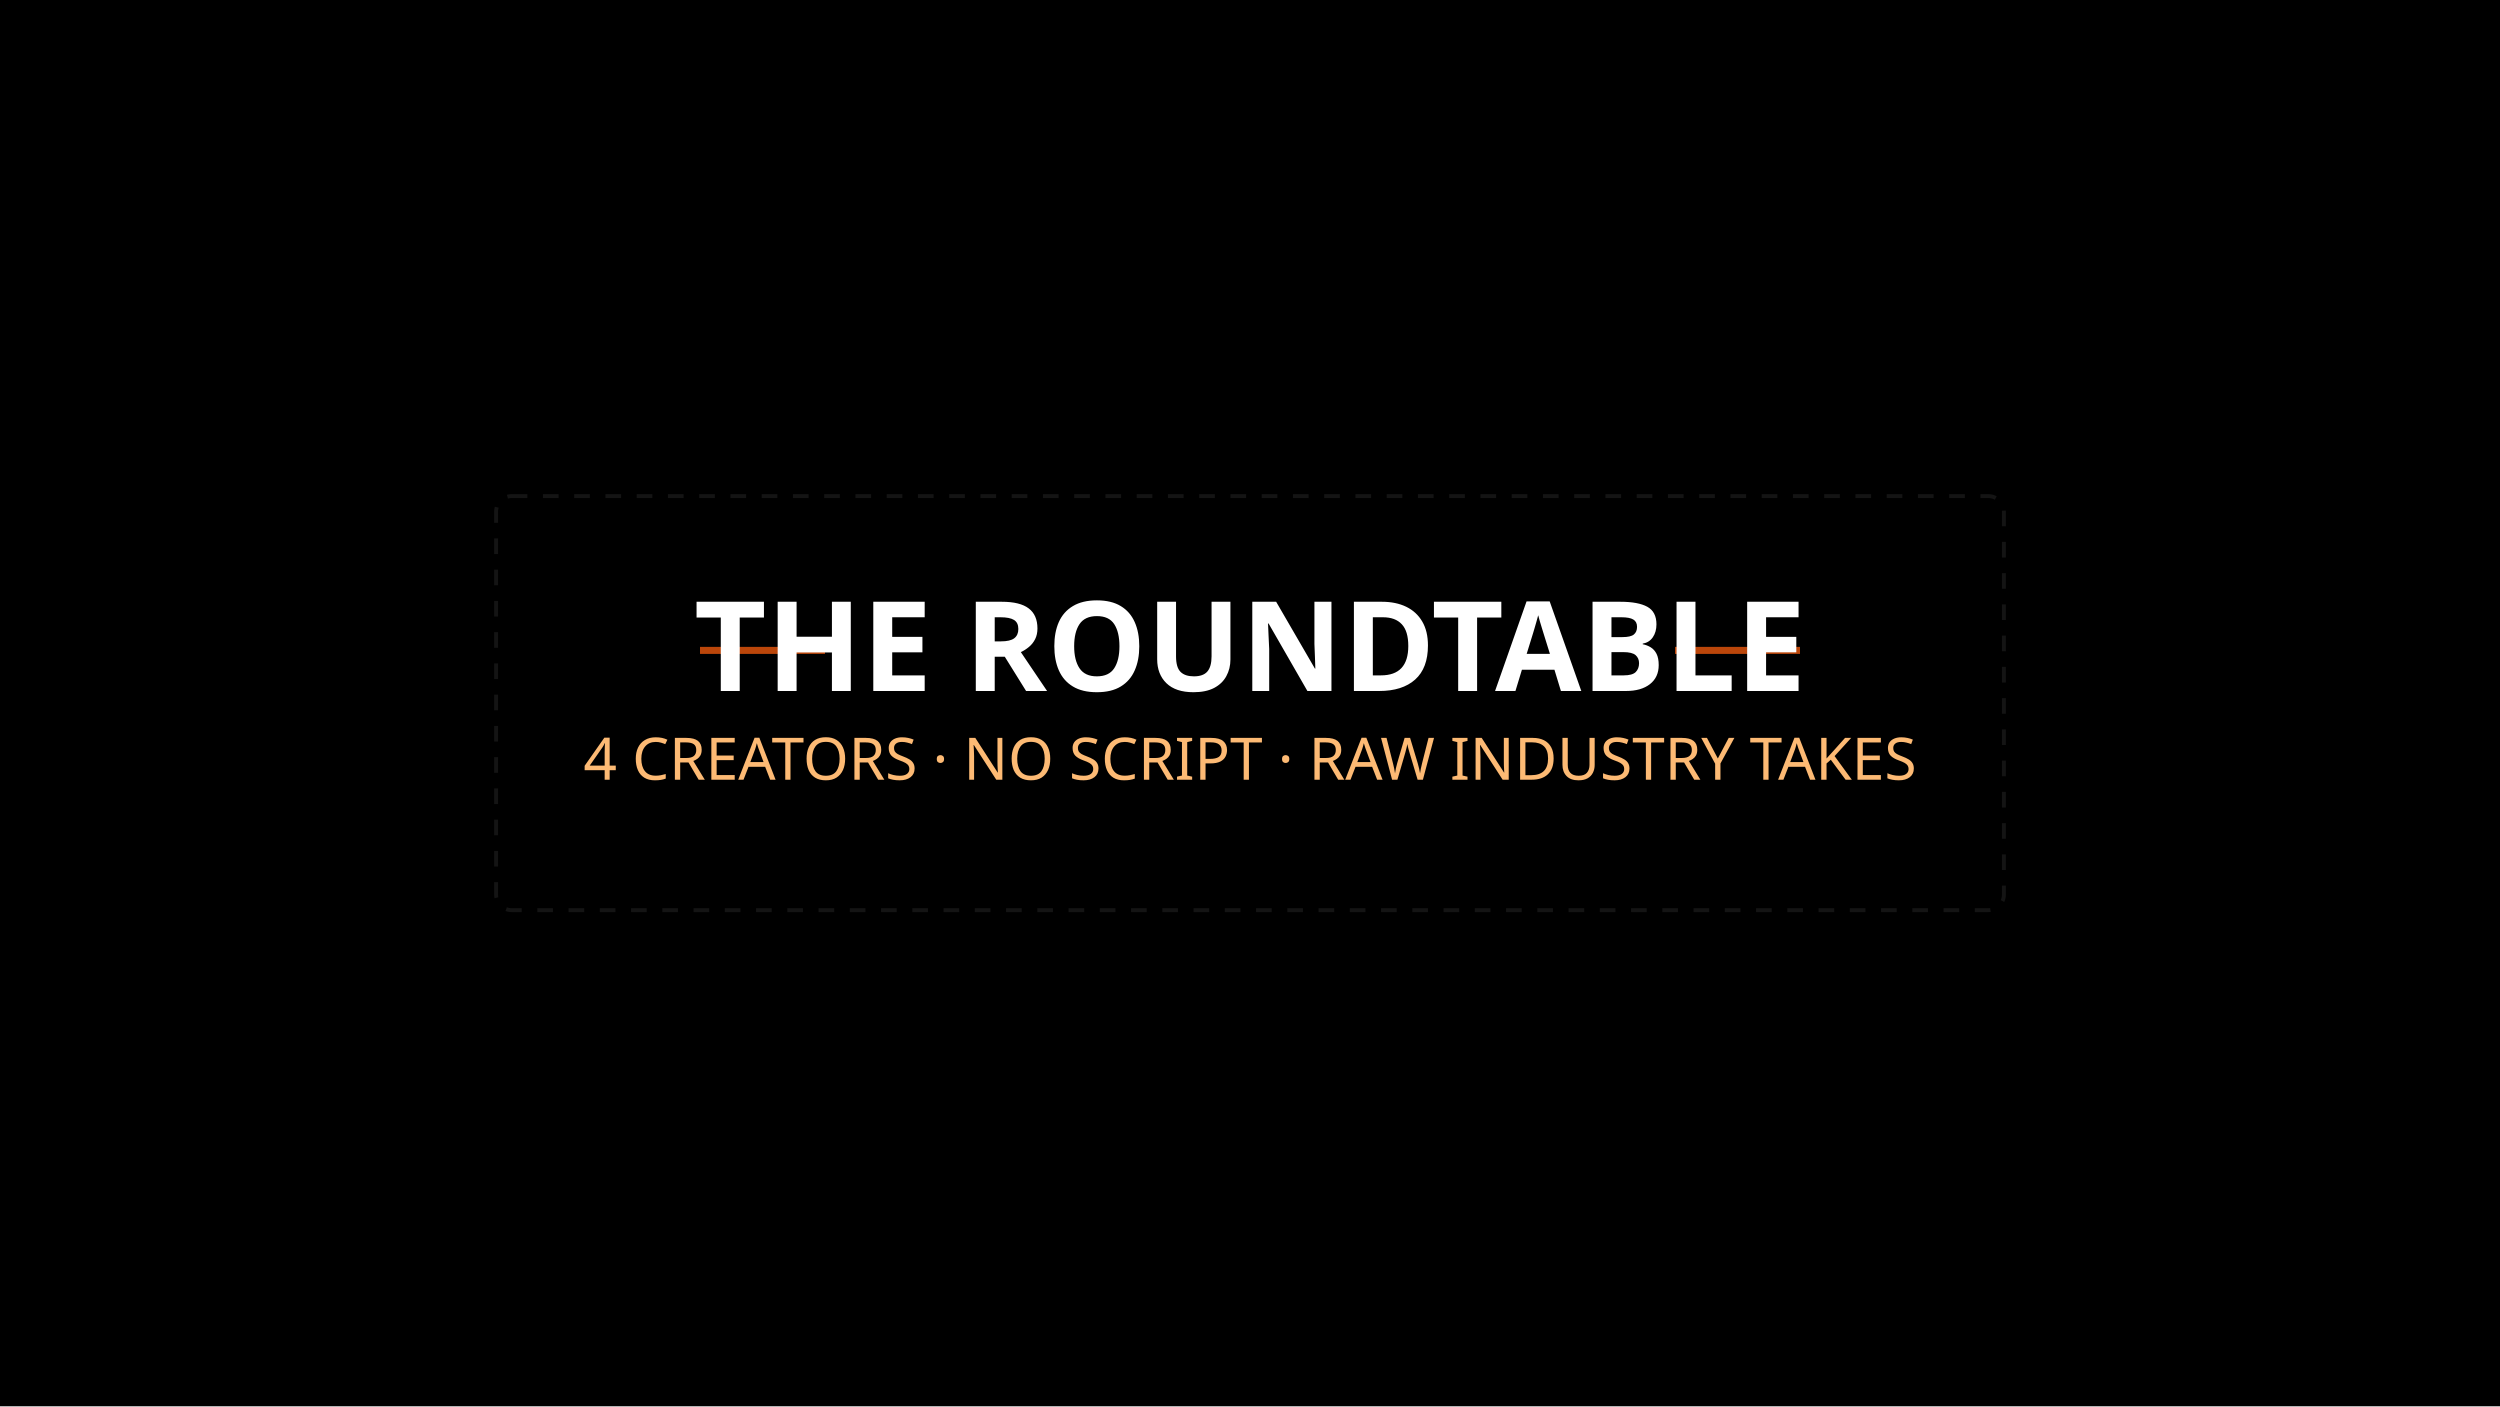
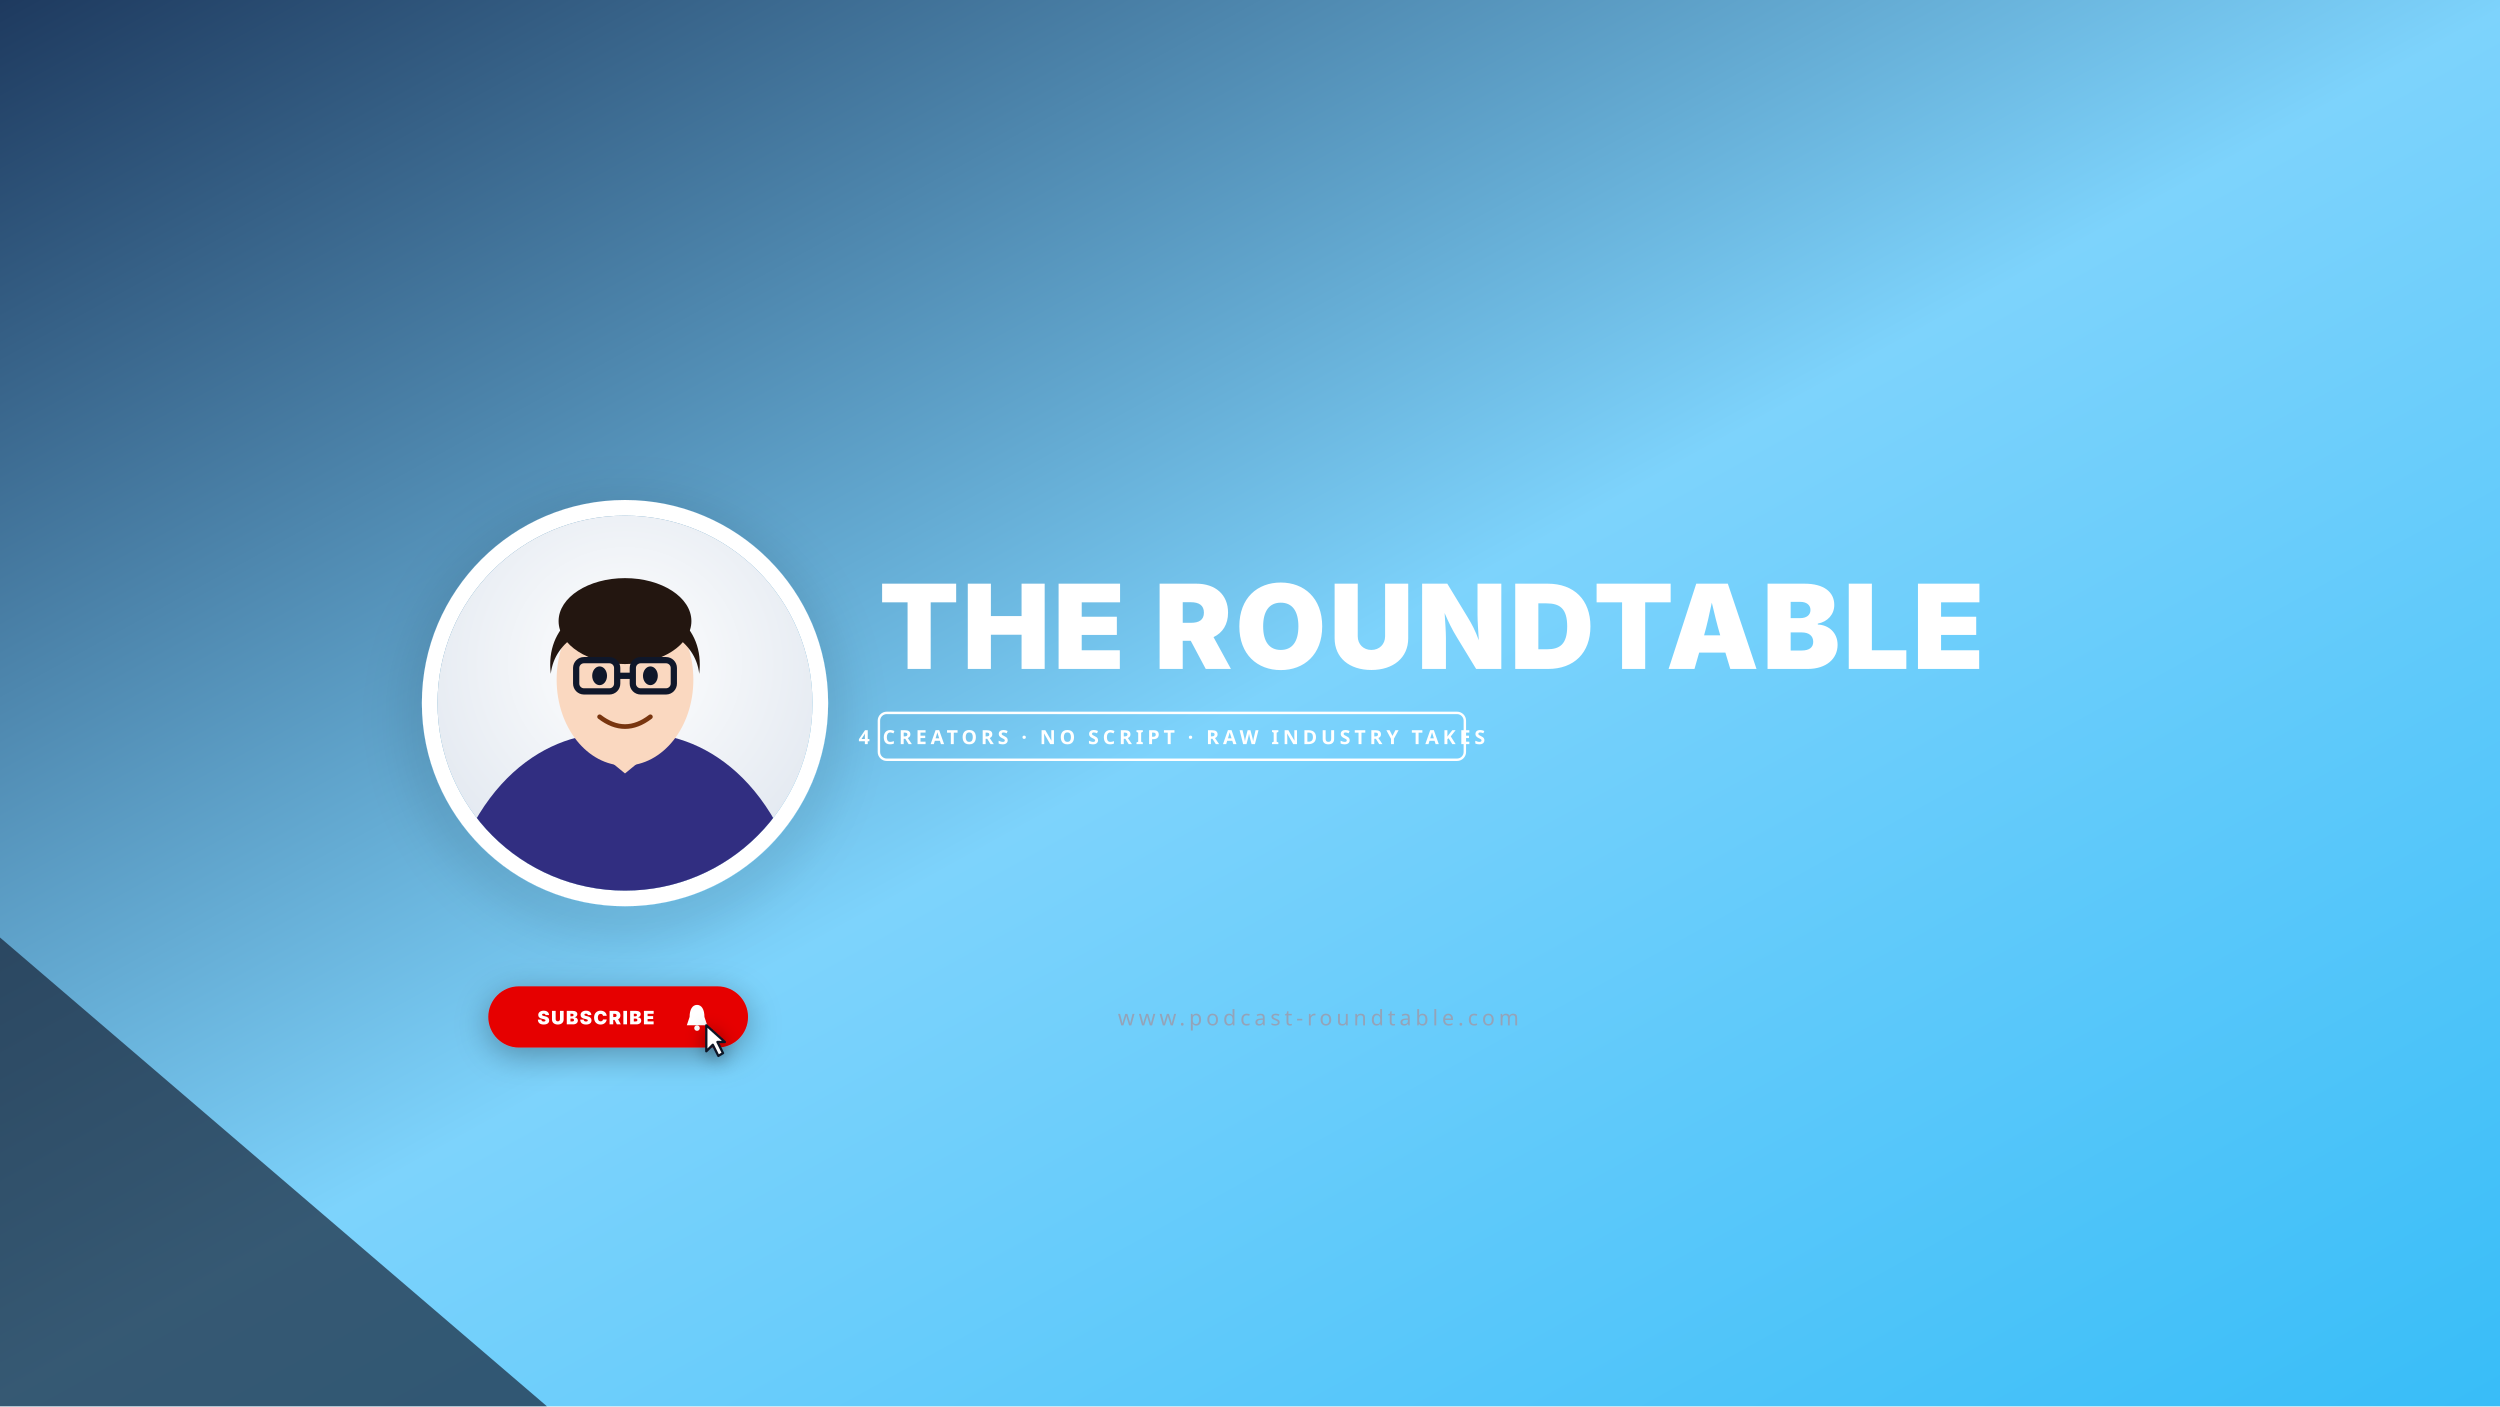
- <svg xmlns="http://www.w3.org/2000/svg" viewBox="0 0 640 360" width="640" height="360">
+ <svg xmlns="http://www.w3.org/2000/svg" viewBox="0 0 2560 1440" width="2560" height="1440">
  <defs>
+     <style>
+       @keyframes cursorClick {
+         0%, 100% { transform: translate(235px, 42px) scale(1); }
+         38% { transform: translate(230px, 36px) scale(1); }
+         46% { transform: translate(228px, 34px) scale(0.85); }
+         54% { transform: translate(230px, 36px) scale(1); }
+       }
+       @keyframes btnTap {
+         0%, 100% { transform: scale(1); }
+         46% { transform: scale(0.97); }
+         54% { transform: scale(1); }
+       }
+       @keyframes bellWiggle {
+         0%, 42%, 68%, 100% { transform: translate(225px, 33px) rotate(0deg); }
+         46% { transform: translate(225px, 33px) rotate(-20deg); }
+         50% { transform: translate(225px, 33px) rotate(20deg); }
+         54% { transform: translate(225px, 33px) rotate(-14deg); }
+         58% { transform: translate(225px, 33px) rotate(10deg); }
+         62% { transform: translate(225px, 33px) rotate(-4deg); }
+       }
+       @keyframes neonGlow {
+         0%, 100% { opacity: 0.88; filter: drop-shadow(0 0 8px currentColor); }
+         50% { opacity: 1; filter: drop-shadow(0 0 26px currentColor); }
+       }
+       @keyframes floatGently {
+         0%, 100% { transform: translateY(0); }
+         50% { transform: translateY(-14px); }
+       }
+       @keyframes eqBounce1 { 0%, 100% { height: 25px; y: -25px; } 50% { height: 75px; y: -75px; } }
+       @keyframes eqBounce2 { 0%, 100% { height: 65px; y: -65px; } 50% { height: 20px; y: -20px; } }
+       @keyframes eqBounce3 { 0%, 100% { height: 35px; y: -35px; } 50% { height: 85px; y: -85px; } }
+       @keyframes glitchTwitch {
+         0%, 88%, 100% { transform: translate(0, 0); }
+         90% { transform: translate(-6px, 2px); }
+         93% { transform: translate(5px, -2px); }
+         96% { transform: translate(-2px, 1px); }
+       }
+       .anim-cursor { animation: cursorClick 2.6s ease-in-out infinite; transform-origin: 0 0; }
+       .anim-btn { animation: btnTap 2.6s ease-in-out infinite; transform-origin: center; }
+       .anim-bell { animation: bellWiggle 2.6s ease-in-out infinite; transform-origin: 0 -12px; }
+       .anim-glow { animation: neonGlow 2.2s ease-in-out infinite; }
+       .anim-float { animation: floatGently 3.5s ease-in-out infinite; }
+       .anim-eq1 { animation: eqBounce1 0.8s ease-in-out infinite; }
+       .anim-eq2 { animation: eqBounce2 1.1s ease-in-out infinite; }
+       .anim-eq3 { animation: eqBounce3 0.9s ease-in-out infinite; }
+       .anim-glitch { animation: glitchTwitch 3.5s step-end infinite; }
+     </style>
    <linearGradient id="bg-podcast-roundtable" x1="0%" y1="0%" x2="100%" y2="100%">
-       <stop offset="0%" stop-color="undefined" />
-       <stop offset="100%" stop-color="undefined" />
+       <stop offset="0%" stop-color="#1E3A5F" />
+       <stop offset="50%" stop-color="#7DD3FC" />
+       <stop offset="100%" stop-color="#38BDF8" />
    </linearGradient>
  </defs>
-   <rect width="100%" height="100%" fill="url(#bg-podcast-roundtable)" />
-   <rect x="127" y="127" width="386" height="106" fill="none" stroke="rgba(255,255,255,0.08)" stroke-dasharray="4 4" rx="4" />
-   <rect x="179.2" y="165.6" width="32.0" height="1.8" fill="#EA580C" opacity="0.8" />
-   <rect x="428.8" y="165.6" width="32.0" height="1.8" fill="#EA580C" opacity="0.8" />
-   <text x="50%" y="46.0%" text-anchor="middle" dominant-baseline="middle" fill="#FFFFFF" font-family="Switzer, sans-serif" font-size="32" font-weight="700">THE ROUNDTABLE</text>
-   <text x="50%" y="54.0%" text-anchor="middle" dominant-baseline="middle" fill="#FDBA74" font-family="Switzer, sans-serif" font-size="15" font-weight="500">4 CREATORS · NO SCRIPT · RAW INDUSTRY TAKES</text>
+   <rect width="2560" height="1440" fill="url(#bg-podcast-roundtable)" />
+   <polygon points="0,960 560,1440 0,1440" fill="#0F172A" opacity="0.65" />
+   <g transform="translate(640, 720)">
+     <defs>
+       <clipPath id="av-clip-podcast-roundtable">
+         <circle cx="0" cy="0" r="192" />
+       </clipPath>
+       <radialGradient id="av-grad-podcast-roundtable" cx="50%" cy="40%" r="60%">
+         <stop offset="0%" stop-color="#FFFFFF" />
+         <stop offset="100%" stop-color="#E2E8F0" />
+       </radialGradient>
+     </defs>
+     <circle cx="0" cy="0" r="200" fill="none" stroke="#FFFFFF" stroke-width="16" filter="drop-shadow(0 14px 28px rgba(0,0,0,0.32))" />
+     <g clip-path="url(#av-clip-podcast-roundtable)">
+       <rect x="-200" y="-200" width="400" height="400" fill="url(#av-grad-podcast-roundtable)" />
+       <path d="M -184 200 C -150 60, -60 24, 0 32 C 60 24, 150 60, 184 200 Z" fill="#312E81" />
+       <path d="M -44 36 L 0 72 L 44 36 L 36 -10 L -36 -10 Z" fill="#FAD8C0" />
+       <ellipse cx="0" cy="-24" rx="70" ry="88" fill="#FAD8C0" />
+       <path d="M -76 -30 C -88 -130, 88 -130, 76 -30 C 68 -100, -68 -100, -76 -30 Z" fill="#231610" />
+       <ellipse cx="0" cy="-84" rx="68" ry="44" fill="#231610" />
+       <ellipse cx="-26" cy="-28" rx="7.6" ry="9.6" fill="#0F172A" />
+       <ellipse cx="26" cy="-28" rx="7.6" ry="9.6" fill="#0F172A" />
+       <path d="M -26 14 Q 0 34 26 14" fill="none" stroke="#78350F" stroke-width="4.8" stroke-linecap="round" />
+       <rect x="-50" y="-44" width="42" height="32" rx="8" fill="none" stroke="#0F172A" stroke-width="6.4" />
+       <rect x="8" y="-44" width="42" height="32" rx="8" fill="none" stroke="#0F172A" stroke-width="6.4" />
+       <line x1="-8" y1="-28" x2="8" y2="-28" stroke="#0F172A" stroke-width="6.4" />
+     </g>
+   </g>
+   <g transform="translate(900, 720)">
+     <text x="0" y="-35" fill="#FFFFFF" font-family="'Impact', 'Arial Black', -apple-system, sans-serif" font-size="120" font-weight="900" letter-spacing="3px">THE ROUNDTABLE</text>
+     <rect x="0" y="10" width="600" height="48" rx="8" fill="none" stroke="#FFFFFF" stroke-width="2.5" />
+     <text x="300" y="42" fill="#FFFFFF" font-family="system-ui, sans-serif" font-size="20" font-weight="800" letter-spacing="4px" text-anchor="middle">4 CREATORS · NO SCRIPT · RAW INDUSTRY TAKES</text>
+   </g>
+   <g transform="translate(500, 1010) scale(0.95)">
+     <g class="anim-btn">
+       <rect width="280" height="66" rx="33" fill="#E60000" filter="drop-shadow(0 8px 18px rgba(0,0,0,0.32))" />
+       <text x="116" y="41" fill="#FFFFFF" font-family="system-ui, -apple-system, sans-serif" font-size="20" font-weight="900" letter-spacing="1.5px" text-anchor="middle">SUBSCRIBE</text>
+     </g>
+     <g class="anim-bell" transform="translate(225, 33)">
+       <path d="M 0 -13 C -5 -13, -8 -8, -8 0 L -11 9 L 11 9 L 8 0 C 8 -8, 5 -13, 0 -13 Z" fill="#FFFFFF" />
+       <circle cx="0" cy="12" r="3" fill="#FFFFFF" />
+     </g>
+     <g class="anim-cursor" transform="translate(235, 42)">
+       <path d="M 0 0 L 0 28 L 7 21 L 13 33 L 18 30 L 12 18 L 20 18 Z" fill="#FFFFFF" stroke="#111827" stroke-width="2.5" stroke-linejoin="round" filter="drop-shadow(0 4px 10px rgba(0,0,0,0.45))" />
+     </g>
+   </g>
+   <text x="1350" y="1050" fill="#94A3B8" font-family="system-ui, sans-serif" font-size="22" letter-spacing="4px" text-anchor="middle">www.podcast-roundtable.com</text>
</svg>
